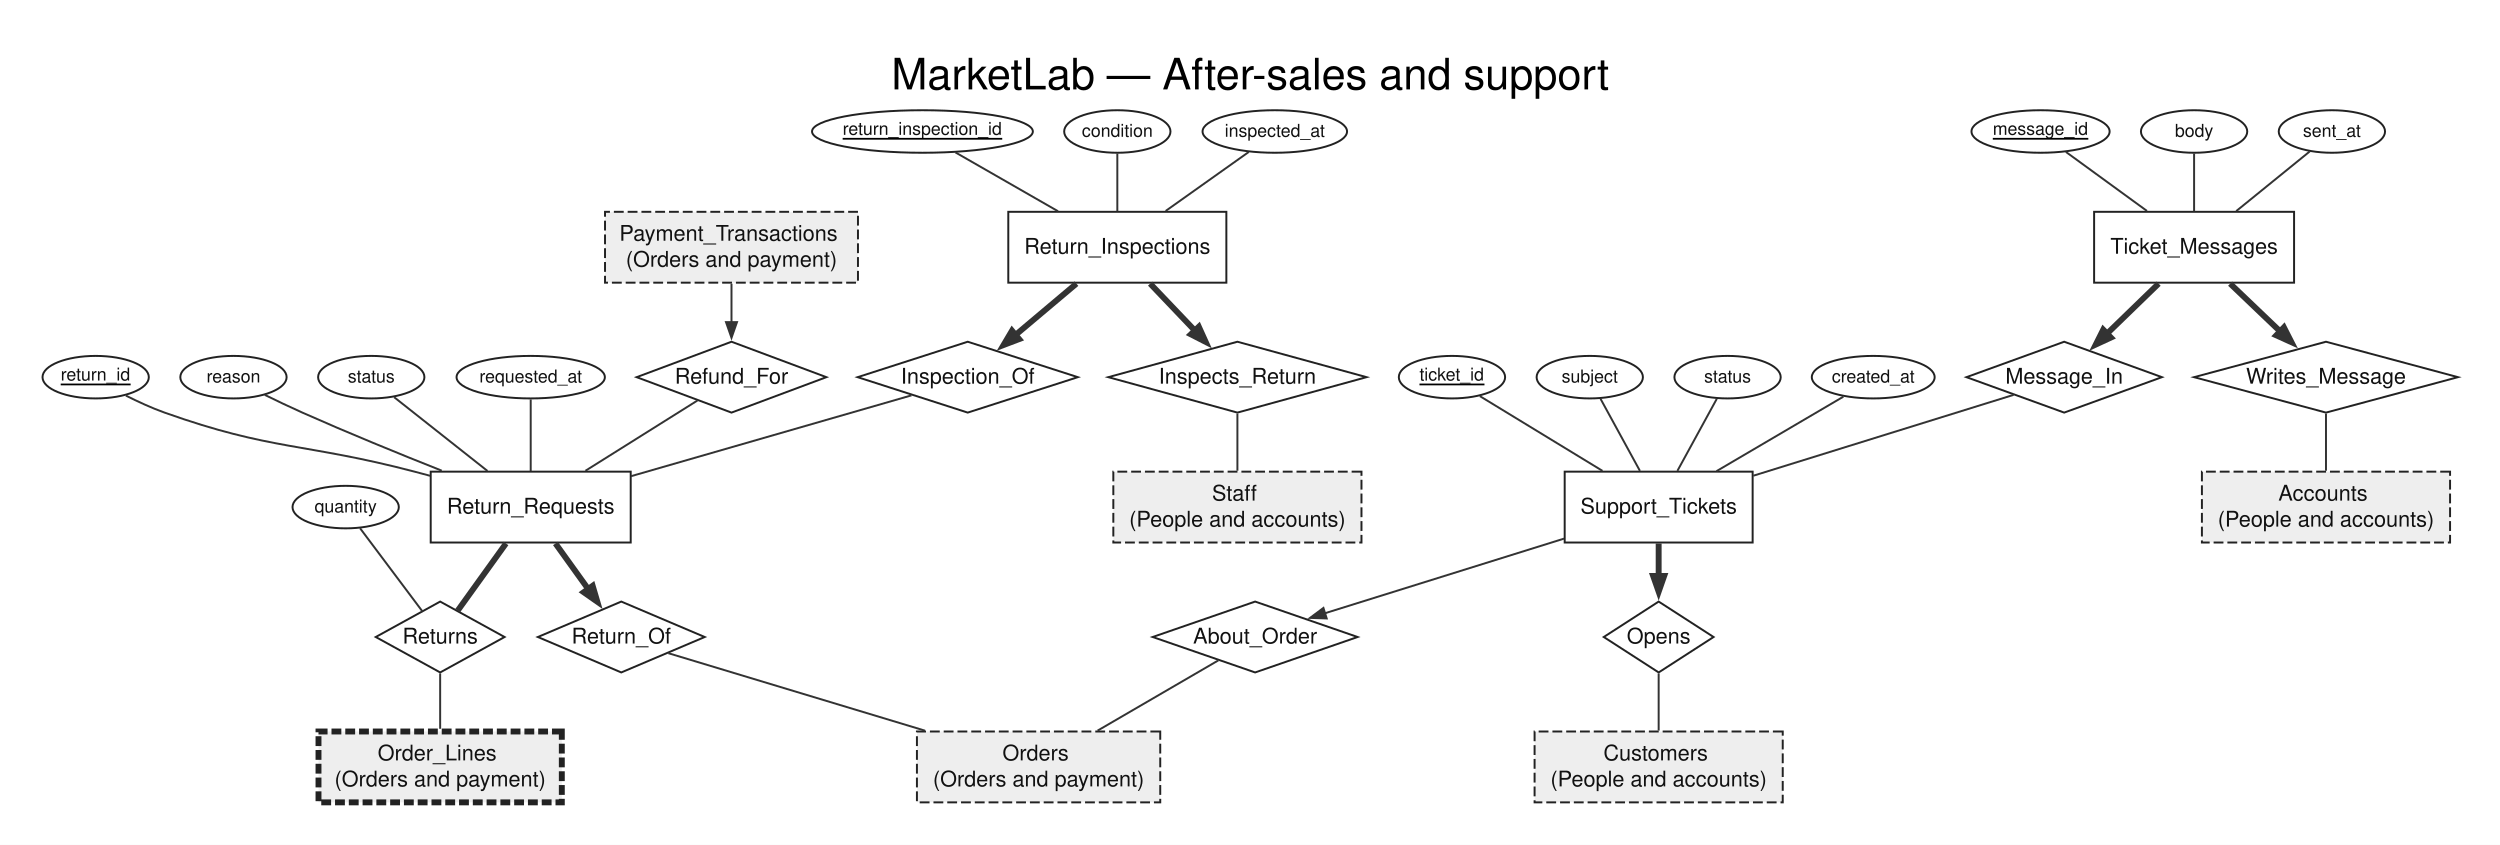
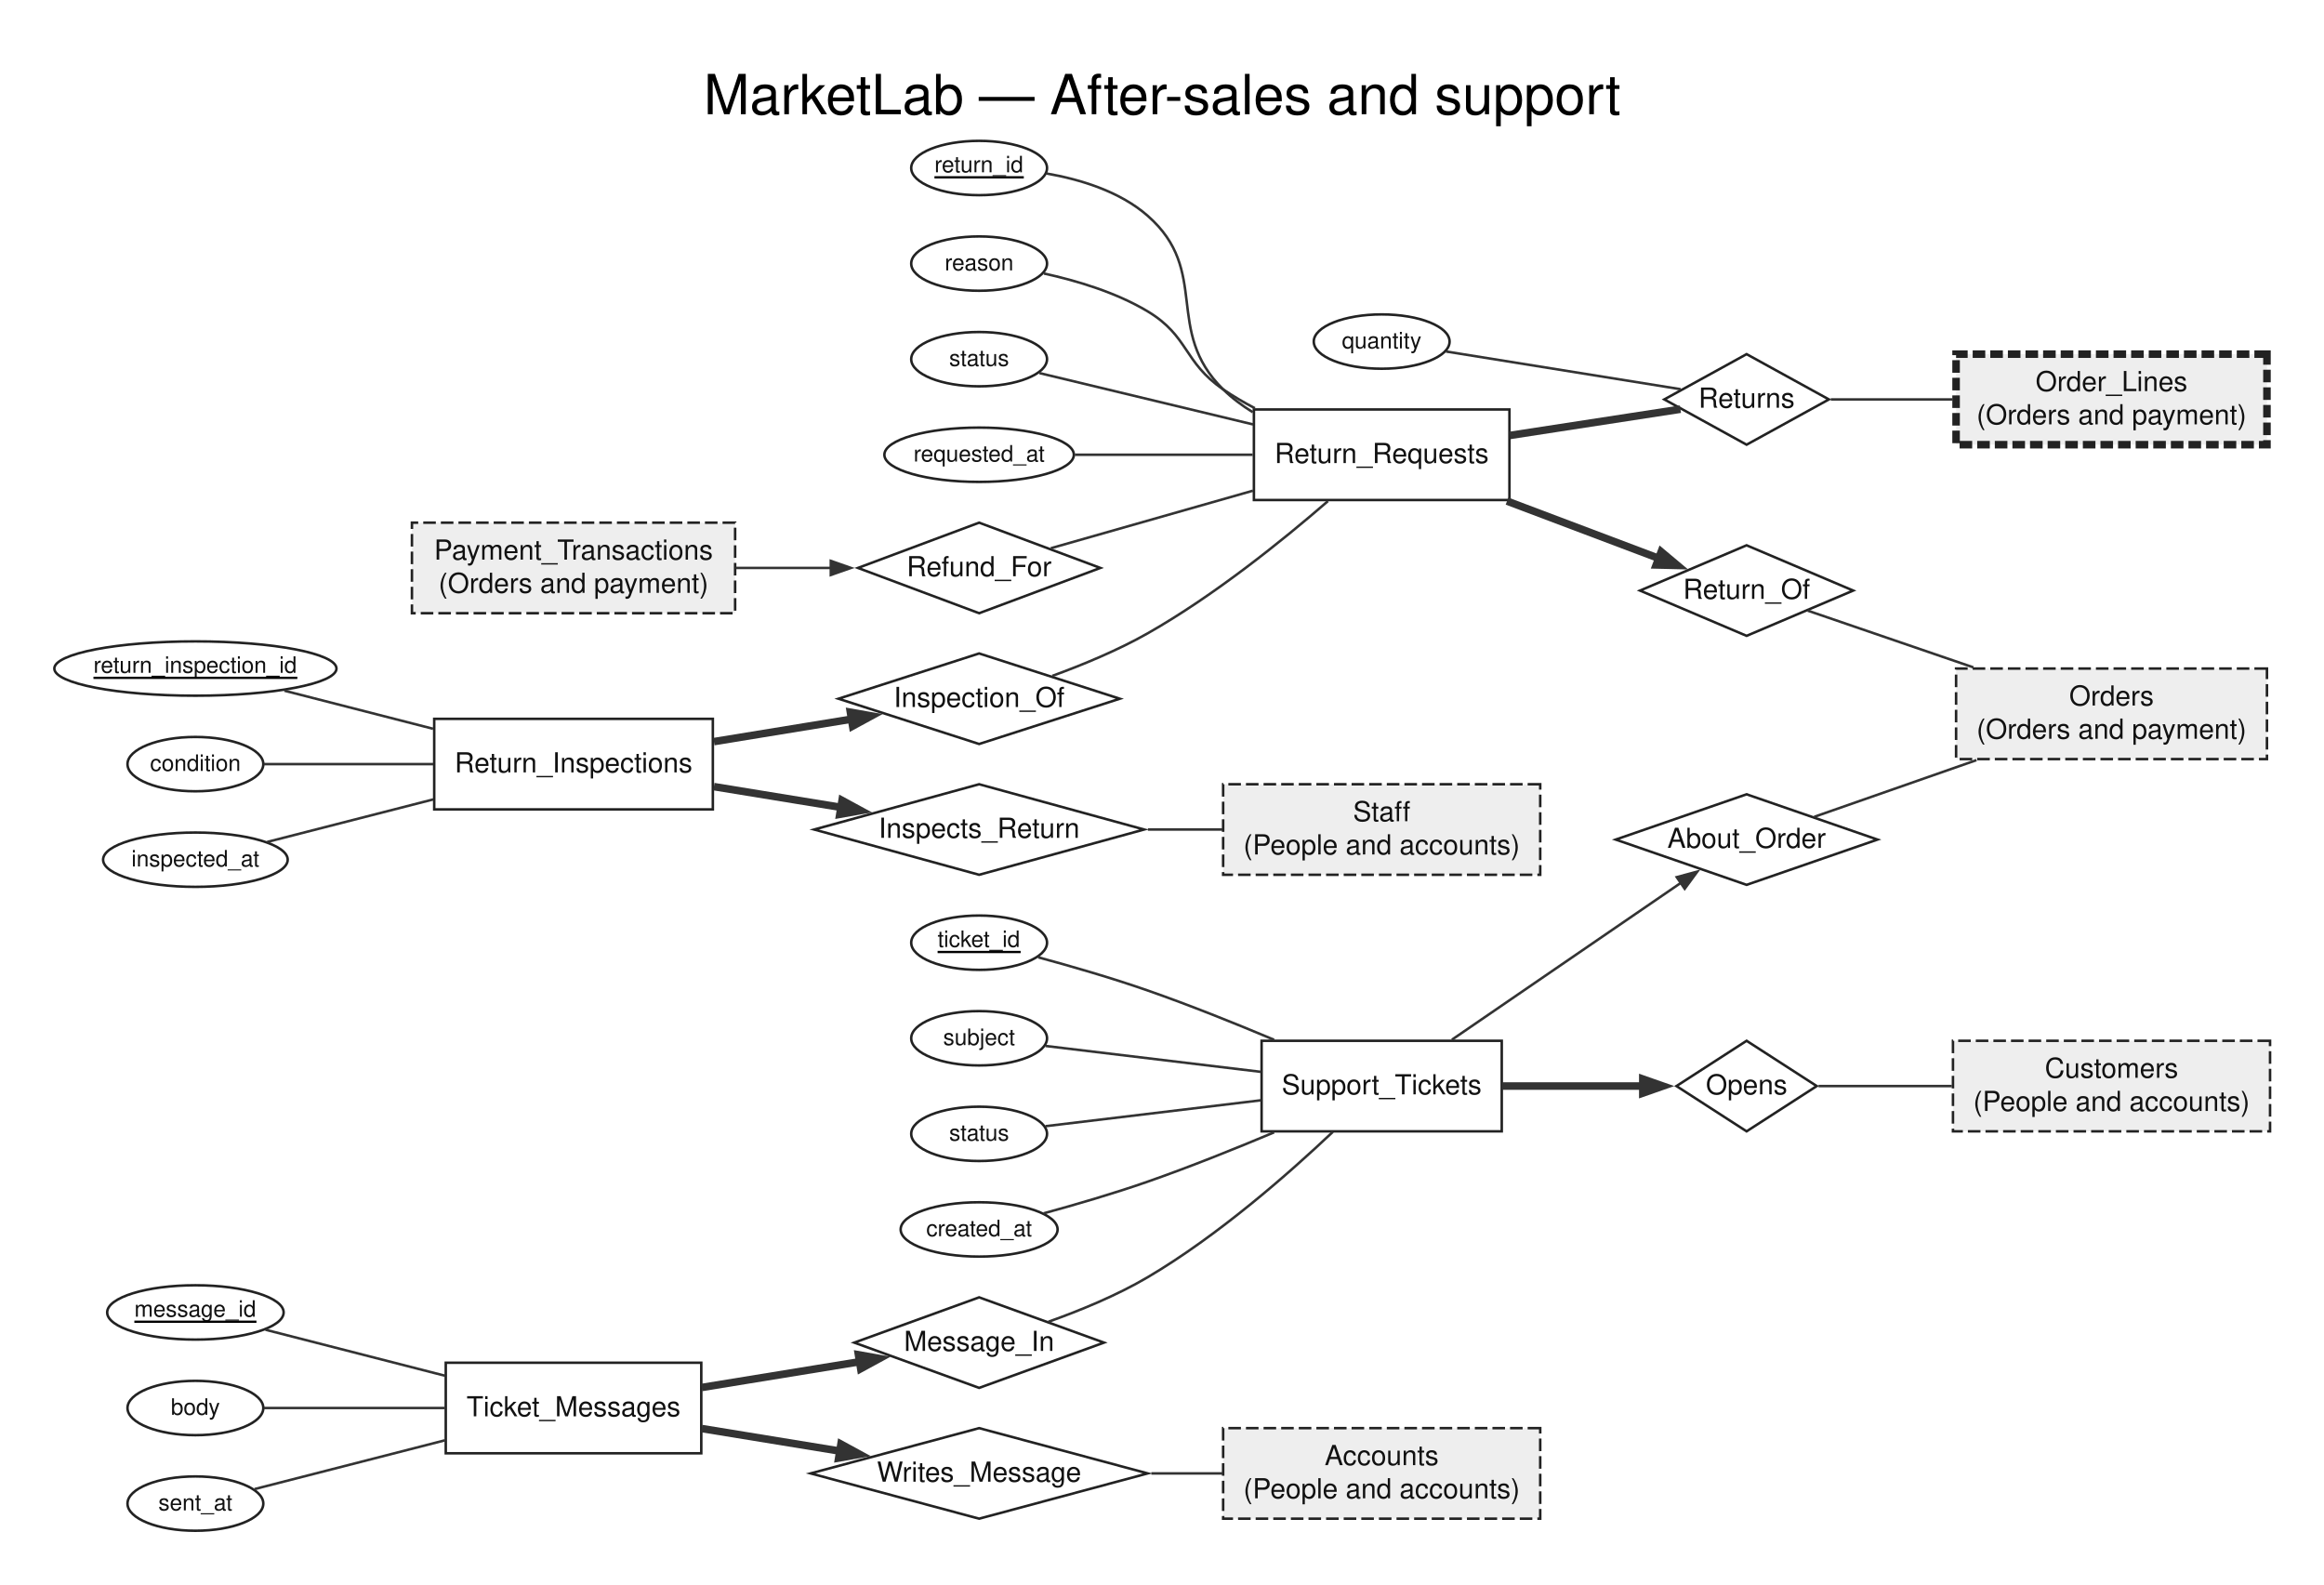
- <svg xmlns="http://www.w3.org/2000/svg" width="1270pt" height="429pt" viewBox="0.00 0.00 1270.00 429.00">
-   <g id="graph0" class="graph" transform="scale(1 1) rotate(0) translate(21.6 407.6)">
-     <polygon fill="white" stroke="none" points="-21.6,21.6 -21.6,-407.6 1248.62,-407.6 1248.62,21.6 -21.6,21.6" />
-     <text xml:space="preserve" text-anchor="middle" x="613.51" y="-362.2" font-family="Helvetica,sans-Serif" font-size="22.00">MarketLab — After-sales and support</text>
+ <svg xmlns="http://www.w3.org/2000/svg" width="924pt" height="630pt" viewBox="0.00 0.00 924.00 630.00">
+   <g id="graph0" class="graph" transform="scale(1 1) rotate(0) translate(21.6 608.6)">
+     <polygon fill="white" stroke="none" points="-21.6,21.6 -21.6,-608.6 902.55,-608.6 902.55,21.6 -21.6,21.6" />
+     <text xml:space="preserve" text-anchor="middle" x="440.48" y="-563.2" font-family="Helvetica,sans-Serif" font-size="22.00">MarketLab — After-sales and support</text>
    <g id="node1" class="node">
-       <polygon fill="#eeeeee" stroke="#222222" stroke-dasharray="5,2" points="1223.03,-168 1096.97,-168 1096.97,-132 1223.03,-132 1223.03,-168" />
-       <text xml:space="preserve" text-anchor="middle" x="1160" y="-153.3" font-family="Helvetica,sans-Serif" font-size="11.00" fill="#111111">Accounts- </text>
-       <text xml:space="preserve" text-anchor="middle" x="1160" y="-140.1" font-family="Helvetica,sans-Serif" font-size="11.00" fill="#111111">(People and accounts)</text>
+       <polygon fill="#eeeeee" stroke="#222222" stroke-dasharray="5,2" points="590.78,-40.8 464.71,-40.8 464.71,-4.8 590.78,-4.8 590.78,-40.8" />
+       <text xml:space="preserve" text-anchor="middle" x="527.74" y="-26.1" font-family="Helvetica,sans-Serif" font-size="11.00" fill="#111111">Accounts</text>
+       <text xml:space="preserve" text-anchor="middle" x="527.74" y="-12.9" font-family="Helvetica,sans-Serif" font-size="11.00" fill="#111111">(People and accounts)</text>
    </g>
    <g id="node2" class="node">
-       <polygon fill="#eeeeee" stroke="#222222" stroke-dasharray="5,2" points="884.03,-36 757.97,-36 757.97,0 884.03,0 884.03,-36" />
-       <text xml:space="preserve" text-anchor="middle" x="821" y="-21.3" font-family="Helvetica,sans-Serif" font-size="11.00" fill="#111111">Customers- </text>
-       <text xml:space="preserve" text-anchor="middle" x="821" y="-8.1" font-family="Helvetica,sans-Serif" font-size="11.00" fill="#111111">(People and accounts)</text>
+       <polygon fill="#eeeeee" stroke="#222222" stroke-dasharray="5,2" points="880.95,-194.8 754.88,-194.8 754.88,-158.8 880.95,-158.8 880.95,-194.8" />
+       <text xml:space="preserve" text-anchor="middle" x="817.92" y="-180.1" font-family="Helvetica,sans-Serif" font-size="11.00" fill="#111111">Customers</text>
+       <text xml:space="preserve" text-anchor="middle" x="817.92" y="-166.9" font-family="Helvetica,sans-Serif" font-size="11.00" fill="#111111">(People and accounts)</text>
    </g>
    <g id="node3" class="node">
-       <polygon fill="#eeeeee" stroke="#222222" stroke-width="3" stroke-dasharray="5,2" points="263.8,-36 140.2,-36 140.2,0 263.8,0 263.8,-36" />
-       <text xml:space="preserve" text-anchor="middle" x="202" y="-21.3" font-family="Helvetica,sans-Serif" font-size="11.00" fill="#111111">Order_Lines- </text>
-       <text xml:space="preserve" text-anchor="middle" x="202" y="-8.1" font-family="Helvetica,sans-Serif" font-size="11.00" fill="#111111">(Orders and payment)</text>
+       <polygon fill="#eeeeee" stroke="#222222" stroke-width="3" stroke-dasharray="5,2" points="879.72,-467.8 756.12,-467.8 756.12,-431.8 879.72,-431.8 879.72,-467.8" />
+       <text xml:space="preserve" text-anchor="middle" x="817.92" y="-453.1" font-family="Helvetica,sans-Serif" font-size="11.00" fill="#111111">Order_Lines</text>
+       <text xml:space="preserve" text-anchor="middle" x="817.92" y="-439.9" font-family="Helvetica,sans-Serif" font-size="11.00" fill="#111111">(Orders and payment)</text>
    </g>
    <g id="node4" class="node">
-       <polygon fill="#eeeeee" stroke="#222222" stroke-dasharray="5,2" points="567.8,-36 444.2,-36 444.2,0 567.8,0 567.8,-36" />
-       <text xml:space="preserve" text-anchor="middle" x="506" y="-21.3" font-family="Helvetica,sans-Serif" font-size="11.00" fill="#111111">Orders- </text>
-       <text xml:space="preserve" text-anchor="middle" x="506" y="-8.1" font-family="Helvetica,sans-Serif" font-size="11.00" fill="#111111">(Orders and payment)</text>
+       <polygon fill="#eeeeee" stroke="#222222" stroke-dasharray="5,2" points="879.72,-342.8 756.12,-342.8 756.12,-306.8 879.72,-306.8 879.72,-342.8" />
+       <text xml:space="preserve" text-anchor="middle" x="817.92" y="-328.1" font-family="Helvetica,sans-Serif" font-size="11.00" fill="#111111">Orders</text>
+       <text xml:space="preserve" text-anchor="middle" x="817.92" y="-314.9" font-family="Helvetica,sans-Serif" font-size="11.00" fill="#111111">(Orders and payment)</text>
    </g>
    <g id="node5" class="node">
-       <polygon fill="#eeeeee" stroke="#222222" stroke-dasharray="5,2" points="414.25,-300 285.75,-300 285.75,-264 414.25,-264 414.25,-300" />
-       <text xml:space="preserve" text-anchor="middle" x="350" y="-285.3" font-family="Helvetica,sans-Serif" font-size="11.00" fill="#111111">Payment_Transactions- </text>
-       <text xml:space="preserve" text-anchor="middle" x="350" y="-272.1" font-family="Helvetica,sans-Serif" font-size="11.00" fill="#111111">(Orders and payment)</text>
+       <polygon fill="#eeeeee" stroke="#222222" stroke-dasharray="5,2" points="270.68,-400.8 142.18,-400.8 142.18,-364.8 270.68,-364.8 270.68,-400.8" />
+       <text xml:space="preserve" text-anchor="middle" x="206.43" y="-386.1" font-family="Helvetica,sans-Serif" font-size="11.00" fill="#111111">Payment_Transactions</text>
+       <text xml:space="preserve" text-anchor="middle" x="206.43" y="-372.9" font-family="Helvetica,sans-Serif" font-size="11.00" fill="#111111">(Orders and payment)</text>
    </g>
    <g id="node25" class="node">
-       <polygon fill="none" stroke="#222222" points="350,-234 301.81,-216 350,-198 398.19,-216 350,-234" />
-       <text xml:space="preserve" text-anchor="middle" x="350" y="-212.7" font-family="Helvetica,sans-Serif" font-size="11.00" fill="#111111">Refund_For</text>
+       <polygon fill="none" stroke="#222222" points="367.69,-400.8 319.51,-382.8 367.69,-364.8 415.88,-382.8 367.69,-400.8" />
+       <text xml:space="preserve" text-anchor="middle" x="367.69" y="-379.5" font-family="Helvetica,sans-Serif" font-size="11.00" fill="#111111">Refund_For</text>
    </g>
    <g id="edge15" class="edge">
-       <path fill="none" stroke="#333333" d="M350,-263.51C350,-257.44 350,-250.49 350,-243.85" />
-       <polygon fill="#333333" stroke="#333333" points="352.8,-243.98 350,-235.98 347.2,-243.98 352.8,-243.98" />
+       <path fill="none" stroke="#333333" d="M270.83,-382.8C283.41,-382.8 296.56,-382.8 308.94,-382.8" />
+       <polygon fill="#333333" stroke="#333333" points="308.72,-385.6 316.72,-382.8 308.72,-380 308.72,-385.6" />
    </g>
    <g id="node6" class="node">
-       <polygon fill="none" stroke="#222222" points="601.39,-300 490.61,-300 490.61,-264 601.39,-264 601.39,-300" />
-       <text xml:space="preserve" text-anchor="middle" x="546" y="-278.7" font-family="Helvetica,sans-Serif" font-size="11.00" fill="#111111">Return_Inspections</text>
+       <polygon fill="none" stroke="#222222" points="261.82,-322.8 151.04,-322.8 151.04,-286.8 261.82,-286.8 261.82,-322.8" />
+       <text xml:space="preserve" text-anchor="middle" x="206.43" y="-301.5" font-family="Helvetica,sans-Serif" font-size="11.00" fill="#111111">Return_Inspections</text>
    </g>
    <g id="node27" class="node">
-       <polygon fill="none" stroke="#222222" points="607,-234 541.42,-216 607,-198 672.58,-216 607,-234" />
-       <text xml:space="preserve" text-anchor="middle" x="607" y="-212.7" font-family="Helvetica,sans-Serif" font-size="11.00" fill="#111111">Inspects_Return</text>
+       <polygon fill="none" stroke="#222222" points="367.69,-296.8 302.11,-278.8 367.69,-260.8 433.27,-278.8 367.69,-296.8" />
+       <text xml:space="preserve" text-anchor="middle" x="367.69" y="-275.5" font-family="Helvetica,sans-Serif" font-size="11.00" fill="#111111">Inspects_Return</text>
    </g>
    <g id="edge19" class="edge">
-       <path fill="none" stroke="#333333" stroke-width="3" d="M562.67,-263.51C569.69,-256.14 577.95,-247.48 585.43,-239.63" />
-       <polygon fill="#333333" stroke="#333333" stroke-width="3" points="587.4,-241.62 590.89,-233.9 583.35,-237.76 587.4,-241.62" />
+       <path fill="none" stroke="#333333" stroke-width="3" d="M262.24,-295.85C278.66,-293.17 296.64,-290.24 312.99,-287.57" />
+       <polygon fill="#333333" stroke="#333333" stroke-width="3" points="313.19,-290.37 320.64,-286.32 312.29,-284.84 313.19,-290.37" />
    </g>
    <g id="node28" class="node">
-       <polygon fill="none" stroke="#222222" points="470,-234 414.08,-216 470,-198 525.92,-216 470,-234" />
-       <text xml:space="preserve" text-anchor="middle" x="470" y="-212.7" font-family="Helvetica,sans-Serif" font-size="11.00" fill="#111111">Inspection_Of</text>
+       <polygon fill="none" stroke="#222222" points="367.69,-348.8 311.77,-330.8 367.69,-312.8 423.61,-330.8 367.69,-348.8" />
+       <text xml:space="preserve" text-anchor="middle" x="367.69" y="-327.5" font-family="Helvetica,sans-Serif" font-size="11.00" fill="#111111">Inspection_Of</text>
    </g>
    <g id="edge21" class="edge">
-       <path fill="none" stroke="#333333" stroke-width="3" d="M525.23,-263.51C515.61,-255.41 504.11,-245.73 494.11,-237.3" />
-       <polygon fill="#333333" stroke="#333333" stroke-width="3" points="496.12,-235.33 488.19,-232.32 492.51,-239.62 496.12,-235.33" />
+       <path fill="none" stroke="#333333" stroke-width="3" d="M262.24,-313.75C280.05,-316.66 299.7,-319.86 317.11,-322.71" />
+       <polygon fill="#333333" stroke="#333333" stroke-width="3" points="316.5,-325.44 324.85,-323.97 317.4,-319.92 316.5,-325.44" />
    </g>
    <g id="node7" class="node">
-       <ellipse fill="none" stroke="#222222" cx="447" cy="-340.8" rx="56.09" ry="10.8" />
-       <text xml:space="preserve" text-anchor="start" x="406.47" y="-339.1" font-family="Helvetica,sans-Serif" font-size="9.00" fill="#111111">return_inspection_id</text>
-       <line x1="406.47" y1="-337.10" x2="487.53" y2="-337.10" stroke="black" stroke-width="0.9" />
+       <ellipse fill="none" stroke="#222222" cx="56.09" cy="-342.8" rx="56.09" ry="10.8" />
+       <text xml:space="preserve" text-anchor="start" x="15.56" y="-341.1" font-family="Helvetica,sans-Serif" font-size="9.00" fill="#111111">return_inspection_id</text>
+       <line x1="15.56" y1="-339.10" x2="96.62" y2="-339.10" stroke="black" stroke-width="0.9" />
    </g>
    <g id="edge1" class="edge">
-       <path fill="none" stroke="#333333" d="M463.79,-330.16C478.03,-322 498.79,-310.09 515.89,-300.28" />
+       <path fill="none" stroke="#333333" d="M91.49,-333.99C109.04,-329.49 130.8,-323.92 150.59,-318.85" />
    </g>
    <g id="node8" class="node">
-       <ellipse fill="none" stroke="#222222" cx="546" cy="-340.8" rx="27" ry="10.8" />
-       <text xml:space="preserve" text-anchor="middle" x="546" y="-338.1" font-family="Helvetica,sans-Serif" font-size="9.00" fill="#111111">condition</text>
+       <ellipse fill="none" stroke="#222222" cx="56.09" cy="-304.8" rx="27" ry="10.8" />
+       <text xml:space="preserve" text-anchor="middle" x="56.09" y="-302.1" font-family="Helvetica,sans-Serif" font-size="9.00" fill="#111111">condition</text>
    </g>
    <g id="edge2" class="edge">
-       <path fill="none" stroke="#333333" d="M546,-329.65C546,-321.48 546,-309.82 546,-300.2" />
+       <path fill="none" stroke="#333333" d="M83.27,-304.8C101.9,-304.8 127.61,-304.8 150.64,-304.8" />
    </g>
    <g id="node9" class="node">
-       <ellipse fill="none" stroke="#222222" cx="626" cy="-340.8" rx="36.7" ry="10.8" />
-       <text xml:space="preserve" text-anchor="middle" x="626" y="-338.1" font-family="Helvetica,sans-Serif" font-size="9.00" fill="#111111">inspected_at</text>
+       <ellipse fill="none" stroke="#222222" cx="56.09" cy="-266.8" rx="36.7" ry="10.8" />
+       <text xml:space="preserve" text-anchor="middle" x="56.09" y="-264.1" font-family="Helvetica,sans-Serif" font-size="9.00" fill="#111111">inspected_at</text>
    </g>
    <g id="edge3" class="edge">
-       <path fill="none" stroke="#333333" d="M612.79,-330.42C601.34,-322.29 584.47,-310.31 570.55,-300.43" />
+       <path fill="none" stroke="#333333" d="M84.64,-273.86C103.16,-278.6 128.19,-285.02 150.67,-290.77" />
    </g>
    <g id="node10" class="node">
-       <polygon fill="none" stroke="#222222" points="298.8,-168 197.2,-168 197.2,-132 298.8,-132 298.8,-168" />
-       <text xml:space="preserve" text-anchor="middle" x="248" y="-146.7" font-family="Helvetica,sans-Serif" font-size="11.00" fill="#111111">Return_Requests</text>
+       <polygon fill="none" stroke="#222222" points="578.54,-445.8 476.94,-445.8 476.94,-409.8 578.54,-409.8 578.54,-445.8" />
+       <text xml:space="preserve" text-anchor="middle" x="527.74" y="-424.5" font-family="Helvetica,sans-Serif" font-size="11.00" fill="#111111">Return_Requests</text>
    </g>
    <g id="node26" class="node">
-       <polygon fill="none" stroke="#222222" points="294,-102 251.62,-84 294,-66 336.38,-84 294,-102" />
-       <text xml:space="preserve" text-anchor="middle" x="294" y="-80.7" font-family="Helvetica,sans-Serif" font-size="11.00" fill="#111111">Return_Of</text>
+       <polygon fill="none" stroke="#222222" points="672.83,-391.8 630.45,-373.8 672.83,-355.8 715.21,-373.8 672.83,-391.8" />
+       <text xml:space="preserve" text-anchor="middle" x="672.83" y="-370.5" font-family="Helvetica,sans-Serif" font-size="11.00" fill="#111111">Return_Of</text>
    </g>
    <g id="edge17" class="edge">
-       <path fill="none" stroke="#333333" stroke-width="3" d="M260.57,-131.51C265.7,-124.37 271.72,-116 277.22,-108.35" />
-       <polygon fill="#333333" stroke="#333333" stroke-width="3" points="279.47,-110.02 281.86,-101.89 274.92,-106.75 279.47,-110.02" />
+       <path fill="none" stroke="#333333" stroke-width="3" d="M577.58,-409.37C597.45,-401.87 619.92,-393.39 637.94,-386.59" />
+       <polygon fill="#333333" stroke="#333333" stroke-width="3" points="638.87,-389.23 645.36,-383.79 636.89,-383.99 638.87,-389.23" />
    </g>
    <g id="node33" class="node">
-       <polygon fill="none" stroke="#222222" points="202,-102 169.28,-84 202,-66 234.72,-84 202,-102" />
-       <text xml:space="preserve" text-anchor="middle" x="202" y="-80.7" font-family="Helvetica,sans-Serif" font-size="11.00" fill="#111111">Returns</text>
+       <polygon fill="none" stroke="#222222" points="672.83,-467.8 640.11,-449.8 672.83,-431.8 705.55,-449.8 672.83,-467.8" />
+       <text xml:space="preserve" text-anchor="middle" x="672.83" y="-446.5" font-family="Helvetica,sans-Serif" font-size="11.00" fill="#111111">Returns</text>
    </g>
    <g id="edge32" class="edge">
-       <path fill="none" stroke="#333333" stroke-width="3" d="M235.43,-131.51C227.66,-120.7 217.88,-107.1 210.91,-97.4" />
+       <path fill="none" stroke="#333333" stroke-width="3" d="M578.79,-435.49C601.67,-439.01 627.8,-443.03 646.53,-445.91" />
    </g>
    <g id="node11" class="node">
-       <ellipse fill="none" stroke="#222222" cx="27" cy="-216" rx="27" ry="10.8" />
-       <text xml:space="preserve" text-anchor="start" x="9.24" y="-214.3" font-family="Helvetica,sans-Serif" font-size="9.00" fill="#111111">return_id</text>
-       <line x1="9.24" y1="-212.30" x2="44.76" y2="-212.30" stroke="black" stroke-width="0.9" />
+       <ellipse fill="none" stroke="#222222" cx="367.69" cy="-541.8" rx="27" ry="10.8" />
+       <text xml:space="preserve" text-anchor="start" x="349.93" y="-540.1" font-family="Helvetica,sans-Serif" font-size="9.00" fill="#111111">return_id</text>
+       <line x1="349.93" y1="-538.10" x2="385.45" y2="-538.10" stroke="black" stroke-width="0.9" />
    </g>
    <g id="edge4" class="edge">
-       <path fill="none" stroke="#333333" d="M42.36,-206.63C48.36,-203.6 55.38,-200.36 62,-198 116.64,-178.55 132.9,-182.7 189,-168 191.58,-167.32 194.22,-166.62 196.88,-165.9" />
+       <path fill="none" stroke="#333333" d="M394.38,-539.64C407.76,-537.32 423.59,-532.56 434.71,-522.8 459.84,-500.74 440.91,-477.29 464.71,-453.8 468.2,-450.35 472.21,-447.34 476.49,-444.71" />
    </g>
    <g id="node12" class="node">
-       <ellipse fill="none" stroke="#222222" cx="97" cy="-216" rx="27" ry="10.8" />
-       <text xml:space="preserve" text-anchor="middle" x="97" y="-213.3" font-family="Helvetica,sans-Serif" font-size="9.00" fill="#111111">reason</text>
+       <ellipse fill="none" stroke="#222222" cx="367.69" cy="-503.8" rx="27" ry="10.8" />
+       <text xml:space="preserve" text-anchor="middle" x="367.69" y="-501.1" font-family="Helvetica,sans-Serif" font-size="9.00" fill="#111111">reason</text>
    </g>
    <g id="edge5" class="edge">
-       <path fill="none" stroke="#333333" d="M112.92,-206.99C118.87,-204.07 125.7,-200.8 132,-198 155.13,-187.71 181.23,-177.05 202.81,-168.49" />
+       <path fill="none" stroke="#333333" d="M393.45,-499.86C406.4,-497.04 422.13,-492.35 434.71,-484.8 451.14,-474.93 448.88,-464.62 464.71,-453.8 468.66,-451.1 472.94,-448.6 477.34,-446.3" />
    </g>
    <g id="node13" class="node">
-       <ellipse fill="none" stroke="#222222" cx="167" cy="-216" rx="27" ry="10.8" />
-       <text xml:space="preserve" text-anchor="middle" x="167" y="-213.3" font-family="Helvetica,sans-Serif" font-size="9.00" fill="#111111">status</text>
+       <ellipse fill="none" stroke="#222222" cx="367.69" cy="-465.8" rx="27" ry="10.8" />
+       <text xml:space="preserve" text-anchor="middle" x="367.69" y="-463.1" font-family="Helvetica,sans-Serif" font-size="9.00" fill="#111111">status</text>
    </g>
    <g id="edge6" class="edge">
-       <path fill="none" stroke="#333333" d="M178.61,-205.83C190.94,-196.08 210.74,-180.44 226.04,-168.35" />
+       <path fill="none" stroke="#333333" d="M391.67,-460.27C413.85,-454.94 448.15,-446.7 476.64,-439.85" />
    </g>
    <g id="node14" class="node">
-       <ellipse fill="none" stroke="#222222" cx="248" cy="-216" rx="37.67" ry="10.8" />
-       <text xml:space="preserve" text-anchor="middle" x="248" y="-213.3" font-family="Helvetica,sans-Serif" font-size="9.00" fill="#111111">requested_at</text>
+       <ellipse fill="none" stroke="#222222" cx="367.69" cy="-427.8" rx="37.67" ry="10.8" />
+       <text xml:space="preserve" text-anchor="middle" x="367.69" y="-425.1" font-family="Helvetica,sans-Serif" font-size="9.00" fill="#111111">requested_at</text>
    </g>
    <g id="edge7" class="edge">
-       <path fill="none" stroke="#333333" d="M248,-204.72C248,-194.89 248,-179.9 248,-168.25" />
+       <path fill="none" stroke="#333333" d="M405.75,-427.8C426.82,-427.8 453.51,-427.8 476.46,-427.8" />
    </g>
    <g id="node15" class="node">
-       <polygon fill="#eeeeee" stroke="#222222" stroke-dasharray="5,2" points="670.03,-168 543.97,-168 543.97,-132 670.03,-132 670.03,-168" />
-       <text xml:space="preserve" text-anchor="middle" x="607" y="-153.3" font-family="Helvetica,sans-Serif" font-size="11.00" fill="#111111">Staff- </text>
-       <text xml:space="preserve" text-anchor="middle" x="607" y="-140.1" font-family="Helvetica,sans-Serif" font-size="11.00" fill="#111111">(People and accounts)</text>
+       <polygon fill="#eeeeee" stroke="#222222" stroke-dasharray="5,2" points="590.78,-296.8 464.71,-296.8 464.71,-260.8 590.78,-260.8 590.78,-296.8" />
+       <text xml:space="preserve" text-anchor="middle" x="527.74" y="-282.1" font-family="Helvetica,sans-Serif" font-size="11.00" fill="#111111">Staff</text>
+       <text xml:space="preserve" text-anchor="middle" x="527.74" y="-268.9" font-family="Helvetica,sans-Serif" font-size="11.00" fill="#111111">(People and accounts)</text>
    </g>
    <g id="node16" class="node">
-       <polygon fill="none" stroke="#222222" points="868.74,-168 773.26,-168 773.26,-132 868.74,-132 868.74,-168" />
-       <text xml:space="preserve" text-anchor="middle" x="821" y="-146.7" font-family="Helvetica,sans-Serif" font-size="11.00" fill="#111111">Support_Tickets</text>
+       <polygon fill="none" stroke="#222222" points="575.48,-194.8 480,-194.8 480,-158.8 575.48,-158.8 575.48,-194.8" />
+       <text xml:space="preserve" text-anchor="middle" x="527.74" y="-173.5" font-family="Helvetica,sans-Serif" font-size="11.00" fill="#111111">Support_Tickets</text>
    </g>
    <g id="node29" class="node">
-       <polygon fill="none" stroke="#222222" points="616,-102 563.95,-84 616,-66 668.05,-84 616,-102" />
-       <text xml:space="preserve" text-anchor="middle" x="616" y="-80.7" font-family="Helvetica,sans-Serif" font-size="11.00" fill="#111111">About_Order</text>
+       <polygon fill="none" stroke="#222222" points="672.83,-292.8 620.78,-274.8 672.83,-256.8 724.88,-274.8 672.83,-292.8" />
+       <text xml:space="preserve" text-anchor="middle" x="672.83" y="-271.5" font-family="Helvetica,sans-Serif" font-size="11.00" fill="#111111">About_Order</text>
    </g>
    <g id="edge23" class="edge">
-       <path fill="none" stroke="#333333" d="M772.94,-133.99C735.72,-122.38 685.03,-106.55 651.45,-96.07" />
-       <polygon fill="#333333" stroke="#333333" points="652.37,-93.42 643.9,-93.71 650.7,-98.77 652.37,-93.42" />
+       <path fill="none" stroke="#333333" d="M555.66,-195.23C581.81,-213.14 621.21,-240.13 646.72,-257.61" />
+       <polygon fill="#333333" stroke="#333333" points="645.06,-259.86 653.24,-262.07 648.22,-255.24 645.06,-259.86" />
    </g>
    <g id="node30" class="node">
-       <polygon fill="none" stroke="#222222" points="821,-102 793.11,-84 821,-66 848.89,-84 821,-102" />
-       <text xml:space="preserve" text-anchor="middle" x="821" y="-80.7" font-family="Helvetica,sans-Serif" font-size="11.00" fill="#111111">Opens</text>
+       <polygon fill="none" stroke="#222222" points="672.83,-194.8 644.94,-176.8 672.83,-158.8 700.72,-176.8 672.83,-194.8" />
+       <text xml:space="preserve" text-anchor="middle" x="672.83" y="-173.5" font-family="Helvetica,sans-Serif" font-size="11.00" fill="#111111">Opens</text>
    </g>
    <g id="edge25" class="edge">
-       <path fill="none" stroke="#333333" stroke-width="3" d="M821,-131.51C821,-126.29 821,-120.42 821,-114.64" />
-       <polygon fill="#333333" stroke="#333333" stroke-width="3" points="823.8,-115.01 821,-107.01 818.2,-115.01 823.8,-115.01" />
+       <path fill="none" stroke="#333333" stroke-width="3" d="M575.59,-176.8C593.74,-176.8 614.3,-176.8 631.74,-176.8" />
+       <polygon fill="#333333" stroke="#333333" stroke-width="3" points="631.56,-179.6 639.56,-176.8 631.56,-174 631.56,-179.6" />
    </g>
    <g id="node17" class="node">
-       <ellipse fill="none" stroke="#222222" cx="716" cy="-216" rx="27" ry="10.8" />
-       <text xml:space="preserve" text-anchor="start" x="699.49" y="-214.3" font-family="Helvetica,sans-Serif" font-size="9.00" fill="#111111">ticket_id</text>
-       <line x1="699.49" y1="-212.30" x2="732.51" y2="-212.30" stroke="black" stroke-width="0.9" />
+       <ellipse fill="none" stroke="#222222" cx="367.69" cy="-233.8" rx="27" ry="10.8" />
+       <text xml:space="preserve" text-anchor="start" x="351.18" y="-232.1" font-family="Helvetica,sans-Serif" font-size="9.00" fill="#111111">ticket_id</text>
+       <line x1="351.18" y1="-230.10" x2="384.20" y2="-230.10" stroke="black" stroke-width="0.9" />
    </g>
    <g id="edge8" class="edge">
-       <path fill="none" stroke="#333333" d="M730.16,-206.37C746.06,-196.68 772.27,-180.7 792.46,-168.4" />
+       <path fill="none" stroke="#333333" d="M391.19,-227.99C404.05,-224.51 420.41,-219.79 434.71,-214.8 451.35,-208.99 469.35,-201.77 484.97,-195.2" />
    </g>
    <g id="node18" class="node">
-       <ellipse fill="none" stroke="#222222" cx="786" cy="-216" rx="27" ry="10.8" />
-       <text xml:space="preserve" text-anchor="middle" x="786" y="-213.3" font-family="Helvetica,sans-Serif" font-size="9.00" fill="#111111">subject</text>
+       <ellipse fill="none" stroke="#222222" cx="367.69" cy="-195.8" rx="27" ry="10.8" />
+       <text xml:space="preserve" text-anchor="middle" x="367.69" y="-193.1" font-family="Helvetica,sans-Serif" font-size="9.00" fill="#111111">subject</text>
    </g>
    <g id="edge9" class="edge">
-       <path fill="none" stroke="#333333" d="M791.47,-205C796.81,-195.23 805.06,-180.15 811.48,-168.4" />
+       <path fill="none" stroke="#333333" d="M394.09,-192.75C417.12,-189.98 451.67,-185.82 479.74,-182.45" />
    </g>
    <g id="node19" class="node">
-       <ellipse fill="none" stroke="#222222" cx="856" cy="-216" rx="27" ry="10.8" />
-       <text xml:space="preserve" text-anchor="middle" x="856" y="-213.3" font-family="Helvetica,sans-Serif" font-size="9.00" fill="#111111">status</text>
+       <ellipse fill="none" stroke="#222222" cx="367.69" cy="-157.8" rx="27" ry="10.8" />
+       <text xml:space="preserve" text-anchor="middle" x="367.69" y="-155.1" font-family="Helvetica,sans-Serif" font-size="9.00" fill="#111111">status</text>
    </g>
    <g id="edge10" class="edge">
-       <path fill="none" stroke="#333333" d="M850.53,-205C845.19,-195.23 836.94,-180.15 830.52,-168.4" />
+       <path fill="none" stroke="#333333" d="M394.09,-160.85C417.12,-163.62 451.67,-167.78 479.74,-171.15" />
    </g>
    <g id="node20" class="node">
-       <ellipse fill="none" stroke="#222222" cx="930" cy="-216" rx="31.2" ry="10.8" />
-       <text xml:space="preserve" text-anchor="middle" x="930" y="-213.3" font-family="Helvetica,sans-Serif" font-size="9.00" fill="#111111">created_at</text>
+       <ellipse fill="none" stroke="#222222" cx="367.69" cy="-119.8" rx="31.2" ry="10.8" />
+       <text xml:space="preserve" text-anchor="middle" x="367.69" y="-117.1" font-family="Helvetica,sans-Serif" font-size="9.00" fill="#111111">created_at</text>
    </g>
    <g id="edge11" class="edge">
-       <path fill="none" stroke="#333333" d="M914.84,-206.1C898.23,-196.35 871.17,-180.46 850.37,-168.25" />
+       <path fill="none" stroke="#333333" d="M393.35,-126.2C405.85,-129.61 421.2,-134.08 434.71,-138.8 451.35,-144.61 469.35,-151.83 484.97,-158.4" />
    </g>
    <g id="node21" class="node">
-       <polygon fill="none" stroke="#222222" points="1143.79,-300 1042.21,-300 1042.21,-264 1143.79,-264 1143.79,-300" />
-       <text xml:space="preserve" text-anchor="middle" x="1093" y="-278.7" font-family="Helvetica,sans-Serif" font-size="11.00" fill="#111111">Ticket_Messages</text>
+       <polygon fill="none" stroke="#222222" points="257.22,-66.8 155.63,-66.8 155.63,-30.8 257.22,-30.8 257.22,-66.8" />
+       <text xml:space="preserve" text-anchor="middle" x="206.43" y="-45.5" font-family="Helvetica,sans-Serif" font-size="11.00" fill="#111111">Ticket_Messages</text>
    </g>
    <g id="node31" class="node">
-       <polygon fill="none" stroke="#222222" points="1160,-234 1092.98,-216 1160,-198 1227.02,-216 1160,-234" />
-       <text xml:space="preserve" text-anchor="middle" x="1160" y="-212.7" font-family="Helvetica,sans-Serif" font-size="11.00" fill="#111111">Writes_Message</text>
+       <polygon fill="none" stroke="#222222" points="367.69,-40.8 300.68,-22.8 367.69,-4.8 434.71,-22.8 367.69,-40.8" />
+       <text xml:space="preserve" text-anchor="middle" x="367.69" y="-19.5" font-family="Helvetica,sans-Serif" font-size="11.00" fill="#111111">Writes_Message</text>
    </g>
    <g id="edge27" class="edge">
-       <path fill="none" stroke="#333333" stroke-width="3" d="M1111.31,-263.51C1119.19,-255.98 1128.5,-247.09 1136.85,-239.11" />
-       <polygon fill="#333333" stroke="#333333" stroke-width="3" points="1138.62,-241.3 1142.47,-233.75 1134.75,-237.25 1138.62,-241.3" />
+       <path fill="none" stroke="#333333" stroke-width="3" d="M257.38,-40.64C274.86,-37.79 294.57,-34.57 312.39,-31.66" />
+       <polygon fill="#333333" stroke="#333333" stroke-width="3" points="312.75,-34.44 320.19,-30.39 311.85,-28.92 312.75,-34.44" />
    </g>
    <g id="node32" class="node">
-       <polygon fill="none" stroke="#222222" points="1027,-234 977.36,-216 1027,-198 1076.64,-216 1027,-234" />
-       <text xml:space="preserve" text-anchor="middle" x="1027" y="-212.7" font-family="Helvetica,sans-Serif" font-size="11.00" fill="#111111">Message_In</text>
+       <polygon fill="none" stroke="#222222" points="367.69,-92.8 318.05,-74.8 367.69,-56.8 417.33,-74.8 367.69,-92.8" />
+       <text xml:space="preserve" text-anchor="middle" x="367.69" y="-71.5" font-family="Helvetica,sans-Serif" font-size="11.00" fill="#111111">Message_In</text>
    </g>
    <g id="edge29" class="edge">
-       <path fill="none" stroke="#333333" stroke-width="3" d="M1074.97,-263.51C1066.87,-255.66 1057.25,-246.33 1048.75,-238.09" />
-       <polygon fill="#333333" stroke="#333333" stroke-width="3" points="1050.74,-236.12 1043.04,-232.56 1046.84,-240.14 1050.74,-236.12" />
+       <path fill="none" stroke="#333333" stroke-width="3" d="M257.38,-56.96C277.53,-60.24 300.64,-64.02 320.41,-67.24" />
+       <polygon fill="#333333" stroke="#333333" stroke-width="3" points="319.71,-69.97 328.05,-68.49 320.61,-64.44 319.71,-69.97" />
    </g>
    <g id="node22" class="node">
-       <ellipse fill="none" stroke="#222222" cx="1015" cy="-340.8" rx="35.08" ry="10.8" />
-       <text xml:space="preserve" text-anchor="start" x="990.74" y="-339.1" font-family="Helvetica,sans-Serif" font-size="9.00" fill="#111111">message_id</text>
-       <line x1="990.74" y1="-337.10" x2="1039.26" y2="-337.10" stroke="black" stroke-width="0.9" />
+       <ellipse fill="none" stroke="#222222" cx="56.09" cy="-86.8" rx="35.08" ry="10.8" />
+       <text xml:space="preserve" text-anchor="start" x="31.82" y="-85.1" font-family="Helvetica,sans-Serif" font-size="9.00" fill="#111111">message_id</text>
+       <line x1="31.82" y1="-83.10" x2="80.36" y2="-83.10" stroke="black" stroke-width="0.9" />
    </g>
    <g id="edge12" class="edge">
-       <path fill="none" stroke="#333333" d="M1027.88,-330.42C1039.04,-322.29 1055.49,-310.31 1069.06,-300.43" />
+       <path fill="none" stroke="#333333" d="M83.95,-79.92C103.82,-74.83 131.47,-67.75 155.37,-61.62" />
    </g>
    <g id="node23" class="node">
-       <ellipse fill="none" stroke="#222222" cx="1093" cy="-340.8" rx="27" ry="10.8" />
-       <text xml:space="preserve" text-anchor="middle" x="1093" y="-338.1" font-family="Helvetica,sans-Serif" font-size="9.00" fill="#111111">body</text>
+       <ellipse fill="none" stroke="#222222" cx="56.09" cy="-48.8" rx="27" ry="10.8" />
+       <text xml:space="preserve" text-anchor="middle" x="56.09" y="-46.1" font-family="Helvetica,sans-Serif" font-size="9.00" fill="#111111">body</text>
    </g>
    <g id="edge13" class="edge">
-       <path fill="none" stroke="#333333" d="M1093,-329.65C1093,-321.48 1093,-309.82 1093,-300.2" />
+       <path fill="none" stroke="#333333" d="M83.27,-48.8C103.15,-48.8 131.08,-48.8 155.23,-48.8" />
    </g>
    <g id="node24" class="node">
-       <ellipse fill="none" stroke="#222222" cx="1163" cy="-340.8" rx="27" ry="10.8" />
-       <text xml:space="preserve" text-anchor="middle" x="1163" y="-338.1" font-family="Helvetica,sans-Serif" font-size="9.00" fill="#111111">sent_at</text>
+       <ellipse fill="none" stroke="#222222" cx="56.09" cy="-10.8" rx="27" ry="10.8" />
+       <text xml:space="preserve" text-anchor="middle" x="56.09" y="-8.1" font-family="Helvetica,sans-Serif" font-size="9.00" fill="#111111">sent_at</text>
    </g>
    <g id="edge14" class="edge">
-       <path fill="none" stroke="#333333" d="M1151.75,-330.67C1141.71,-322.52 1126.71,-310.35 1114.39,-300.35" />
+       <path fill="none" stroke="#333333" d="M79.62,-16.57C99.64,-21.7 129.62,-29.38 155.3,-35.96" />
    </g>
    <g id="edge16" class="edge">
-       <path fill="none" stroke="#333333" d="M332.7,-204.14C317.12,-194.37 293.96,-179.84 275.79,-168.44" />
+       <path fill="none" stroke="#333333" d="M396.22,-390.64C418.33,-396.93 449.97,-405.94 476.56,-413.51" />
    </g>
    <g id="edge18" class="edge">
-       <path fill="none" stroke="#333333" d="M317.91,-75.78C349.31,-66.3 405.48,-49.34 448.29,-36.42" />
+       <path fill="none" stroke="#333333" d="M697.14,-365.82C714.95,-359.72 740.24,-351.06 763,-343.26" />
    </g>
    <g id="edge20" class="edge">
-       <path fill="none" stroke="#333333" d="M607,-197.51C607,-188.48 607,-177.49 607,-168.47" />
+       <path fill="none" stroke="#333333" d="M434.8,-278.8C444.62,-278.8 454.7,-278.8 464.43,-278.8" />
    </g>
    <g id="edge22" class="edge">
-       <path fill="none" stroke="#333333" d="M441.43,-206.76C405.48,-196.4 343.1,-178.42 298.91,-165.68" />
+       <path fill="none" stroke="#333333" d="M396.79,-339.88C408.83,-344.27 422.82,-350.05 434.71,-356.8 461.21,-371.84 488.47,-393.84 506.37,-409.36" />
    </g>
    <g id="edge24" class="edge">
-       <path fill="none" stroke="#333333" d="M597.34,-72.14C580.54,-62.37 555.57,-47.84 535.97,-36.44" />
+       <path fill="none" stroke="#333333" d="M699.74,-283.85C717.7,-290.13 742.24,-298.71 764.23,-306.39" />
    </g>
    <g id="edge26" class="edge">
-       <path fill="none" stroke="#333333" d="M821,-65.51C821,-56.48 821,-45.49 821,-36.47" />
+       <path fill="none" stroke="#333333" d="M701.42,-176.8C716.52,-176.8 735.9,-176.8 754.44,-176.8" />
    </g>
    <g id="edge28" class="edge">
-       <path fill="none" stroke="#333333" d="M1160,-197.51C1160,-188.48 1160,-177.49 1160,-168.47" />
+       <path fill="none" stroke="#333333" d="M436.18,-22.8C445.57,-22.8 455.19,-22.8 464.49,-22.8" />
    </g>
    <g id="edge30" class="edge">
-       <path fill="none" stroke="#333333" d="M1001.33,-207.02C968.32,-196.77 910.36,-178.76 869.06,-165.93" />
+       <path fill="none" stroke="#333333" d="M395.28,-83.11C407.69,-87.52 422.4,-93.54 434.71,-100.8 462.55,-117.22 490.64,-141.85 508.33,-158.59" />
    </g>
    <g id="edge33" class="edge">
-       <path fill="none" stroke="#333333" d="M202,-65.51C202,-56.78 202,-46.21 202,-37.36" />
+       <path fill="none" stroke="#333333" d="M706.3,-449.8C720.64,-449.8 738.02,-449.8 754.7,-449.8" />
    </g>
    <g id="node34" class="node">
-       <ellipse fill="none" stroke="#222222" cx="154" cy="-150" rx="27" ry="10.8" />
-       <text xml:space="preserve" text-anchor="middle" x="154" y="-147.3" font-family="Helvetica,sans-Serif" font-size="9.00" fill="#111111">quantity</text>
+       <ellipse fill="none" stroke="#222222" cx="527.74" cy="-472.8" rx="27" ry="10.8" />
+       <text xml:space="preserve" text-anchor="middle" x="527.74" y="-470.1" font-family="Helvetica,sans-Serif" font-size="9.00" fill="#111111">quantity</text>
    </g>
    <g id="edge31" class="edge">
-       <path fill="none" stroke="#333333" d="M161.29,-139.28C169.79,-127.95 183.83,-109.22 193,-97" />
+       <path fill="none" stroke="#333333" d="M553.34,-468.85C579.39,-464.66 620.3,-458.08 646.59,-453.86" />
    </g>
  </g>
</svg>
